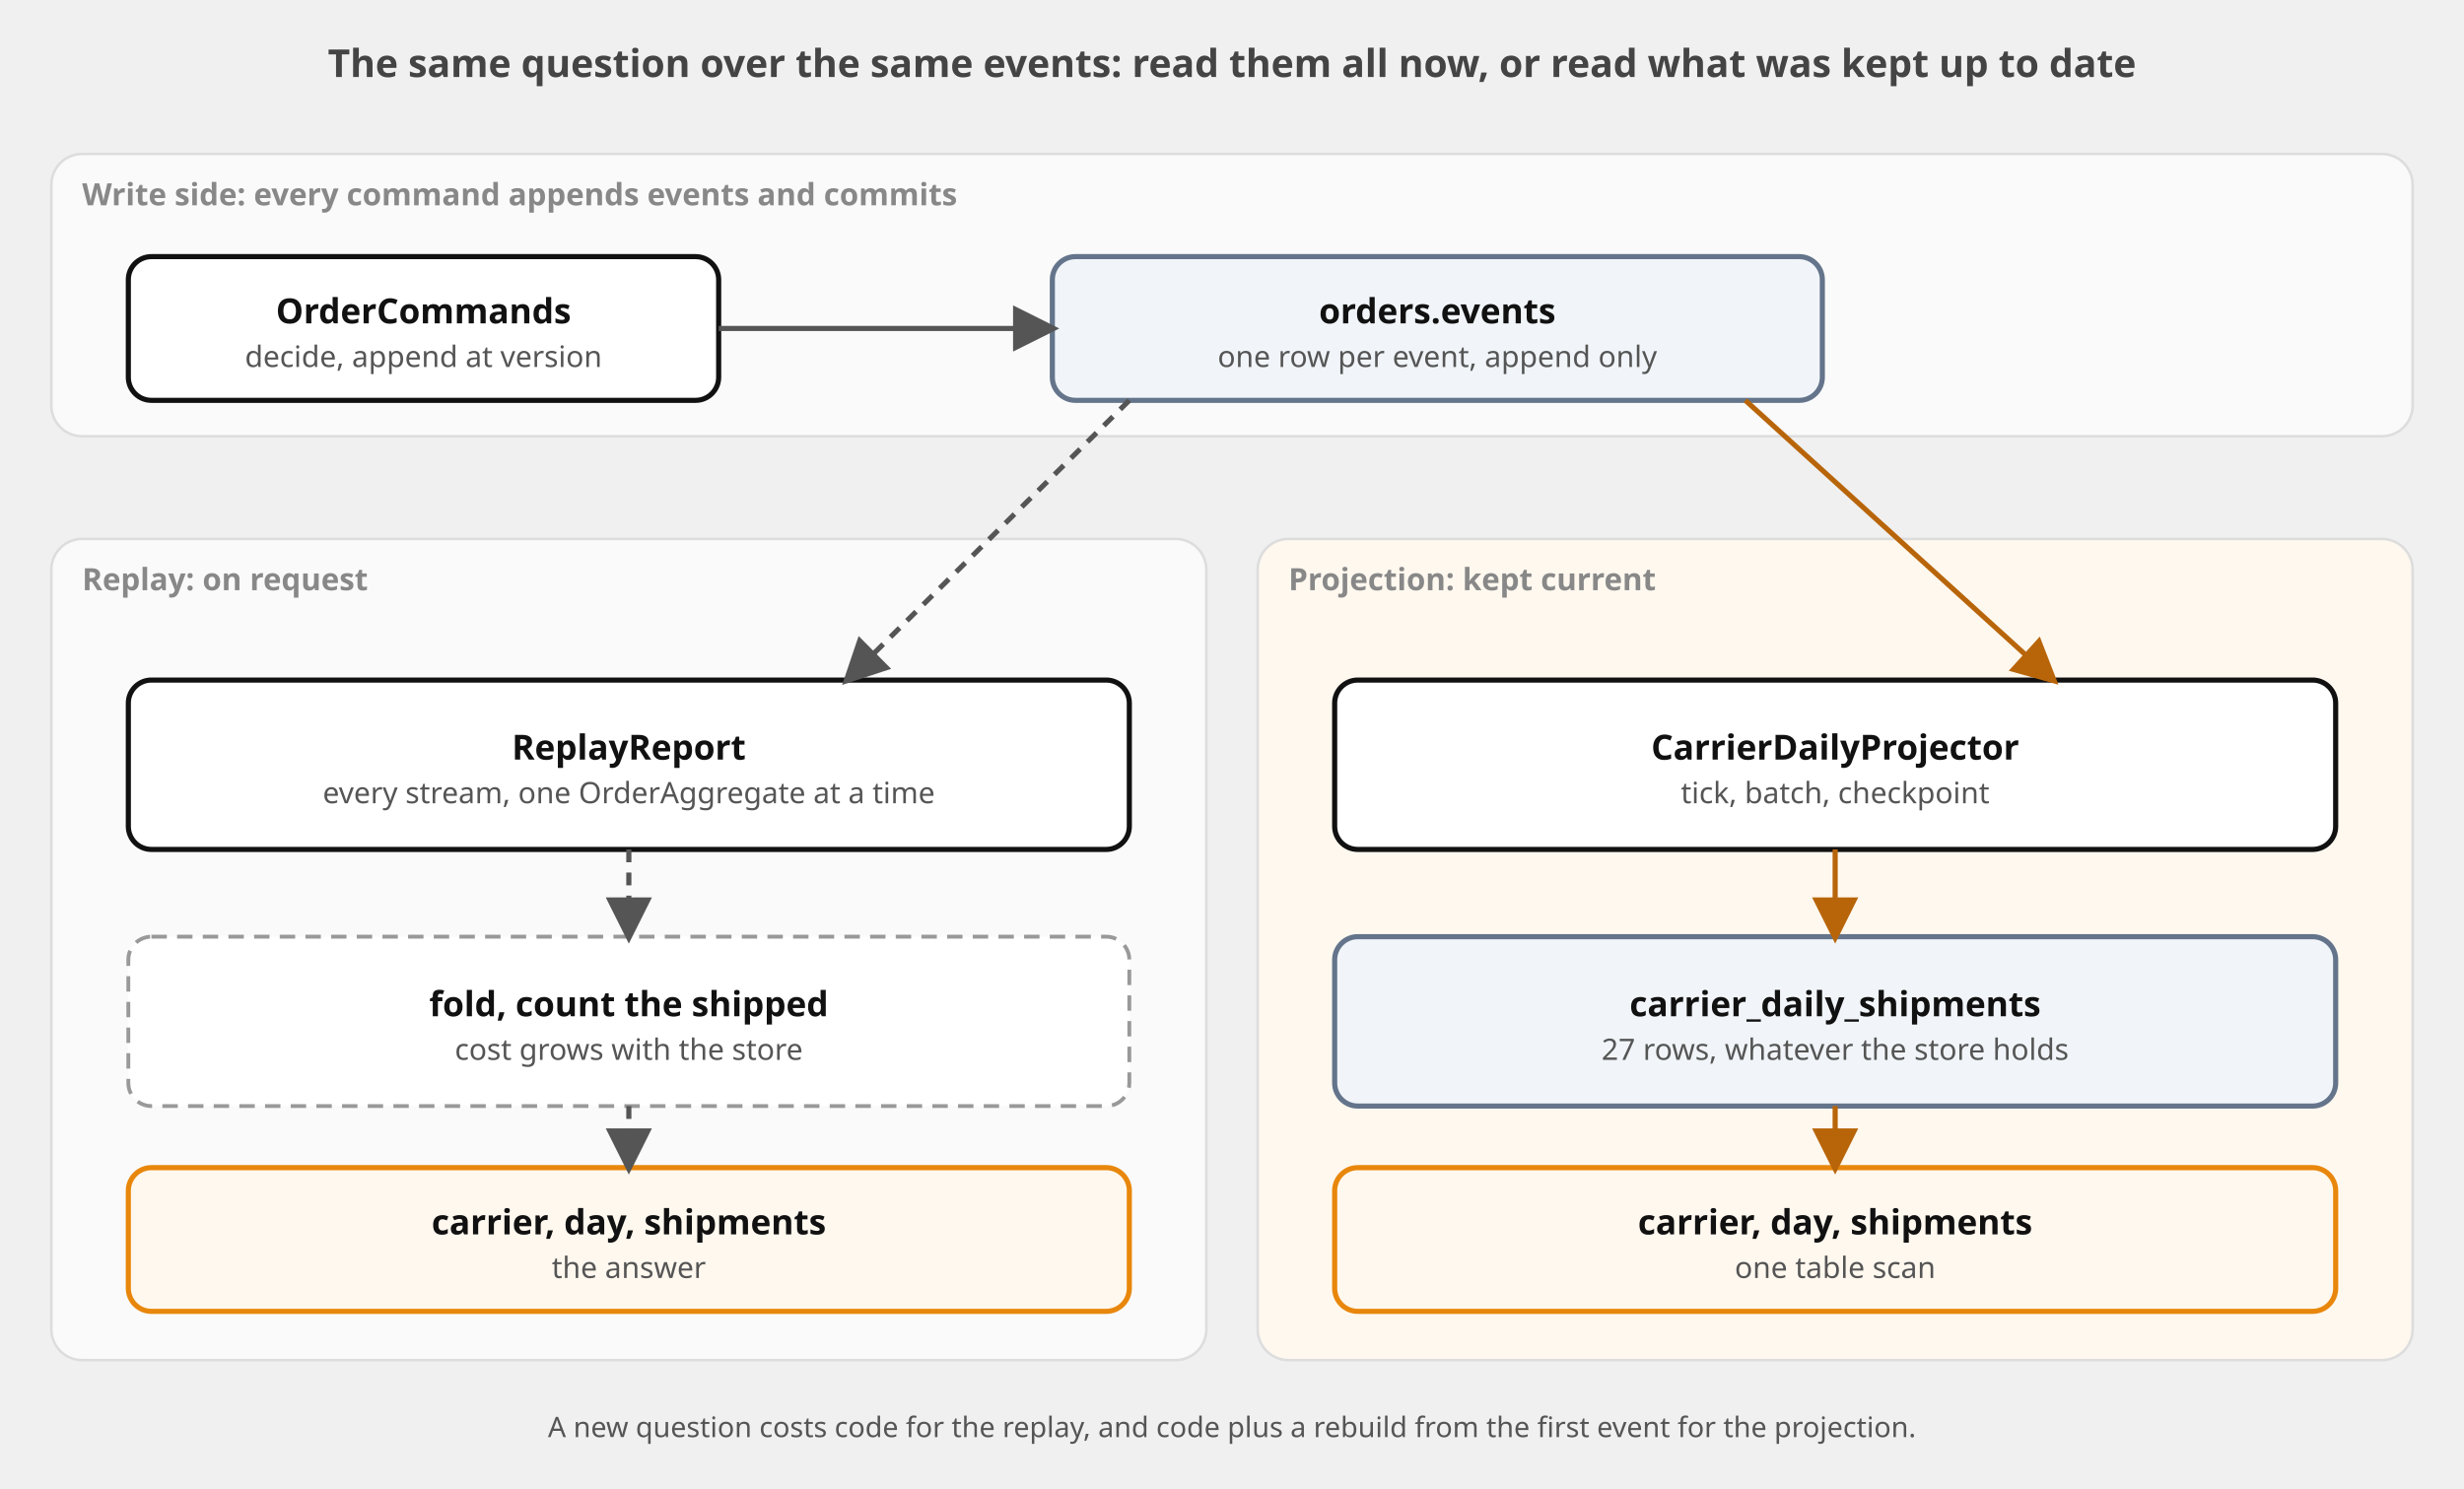
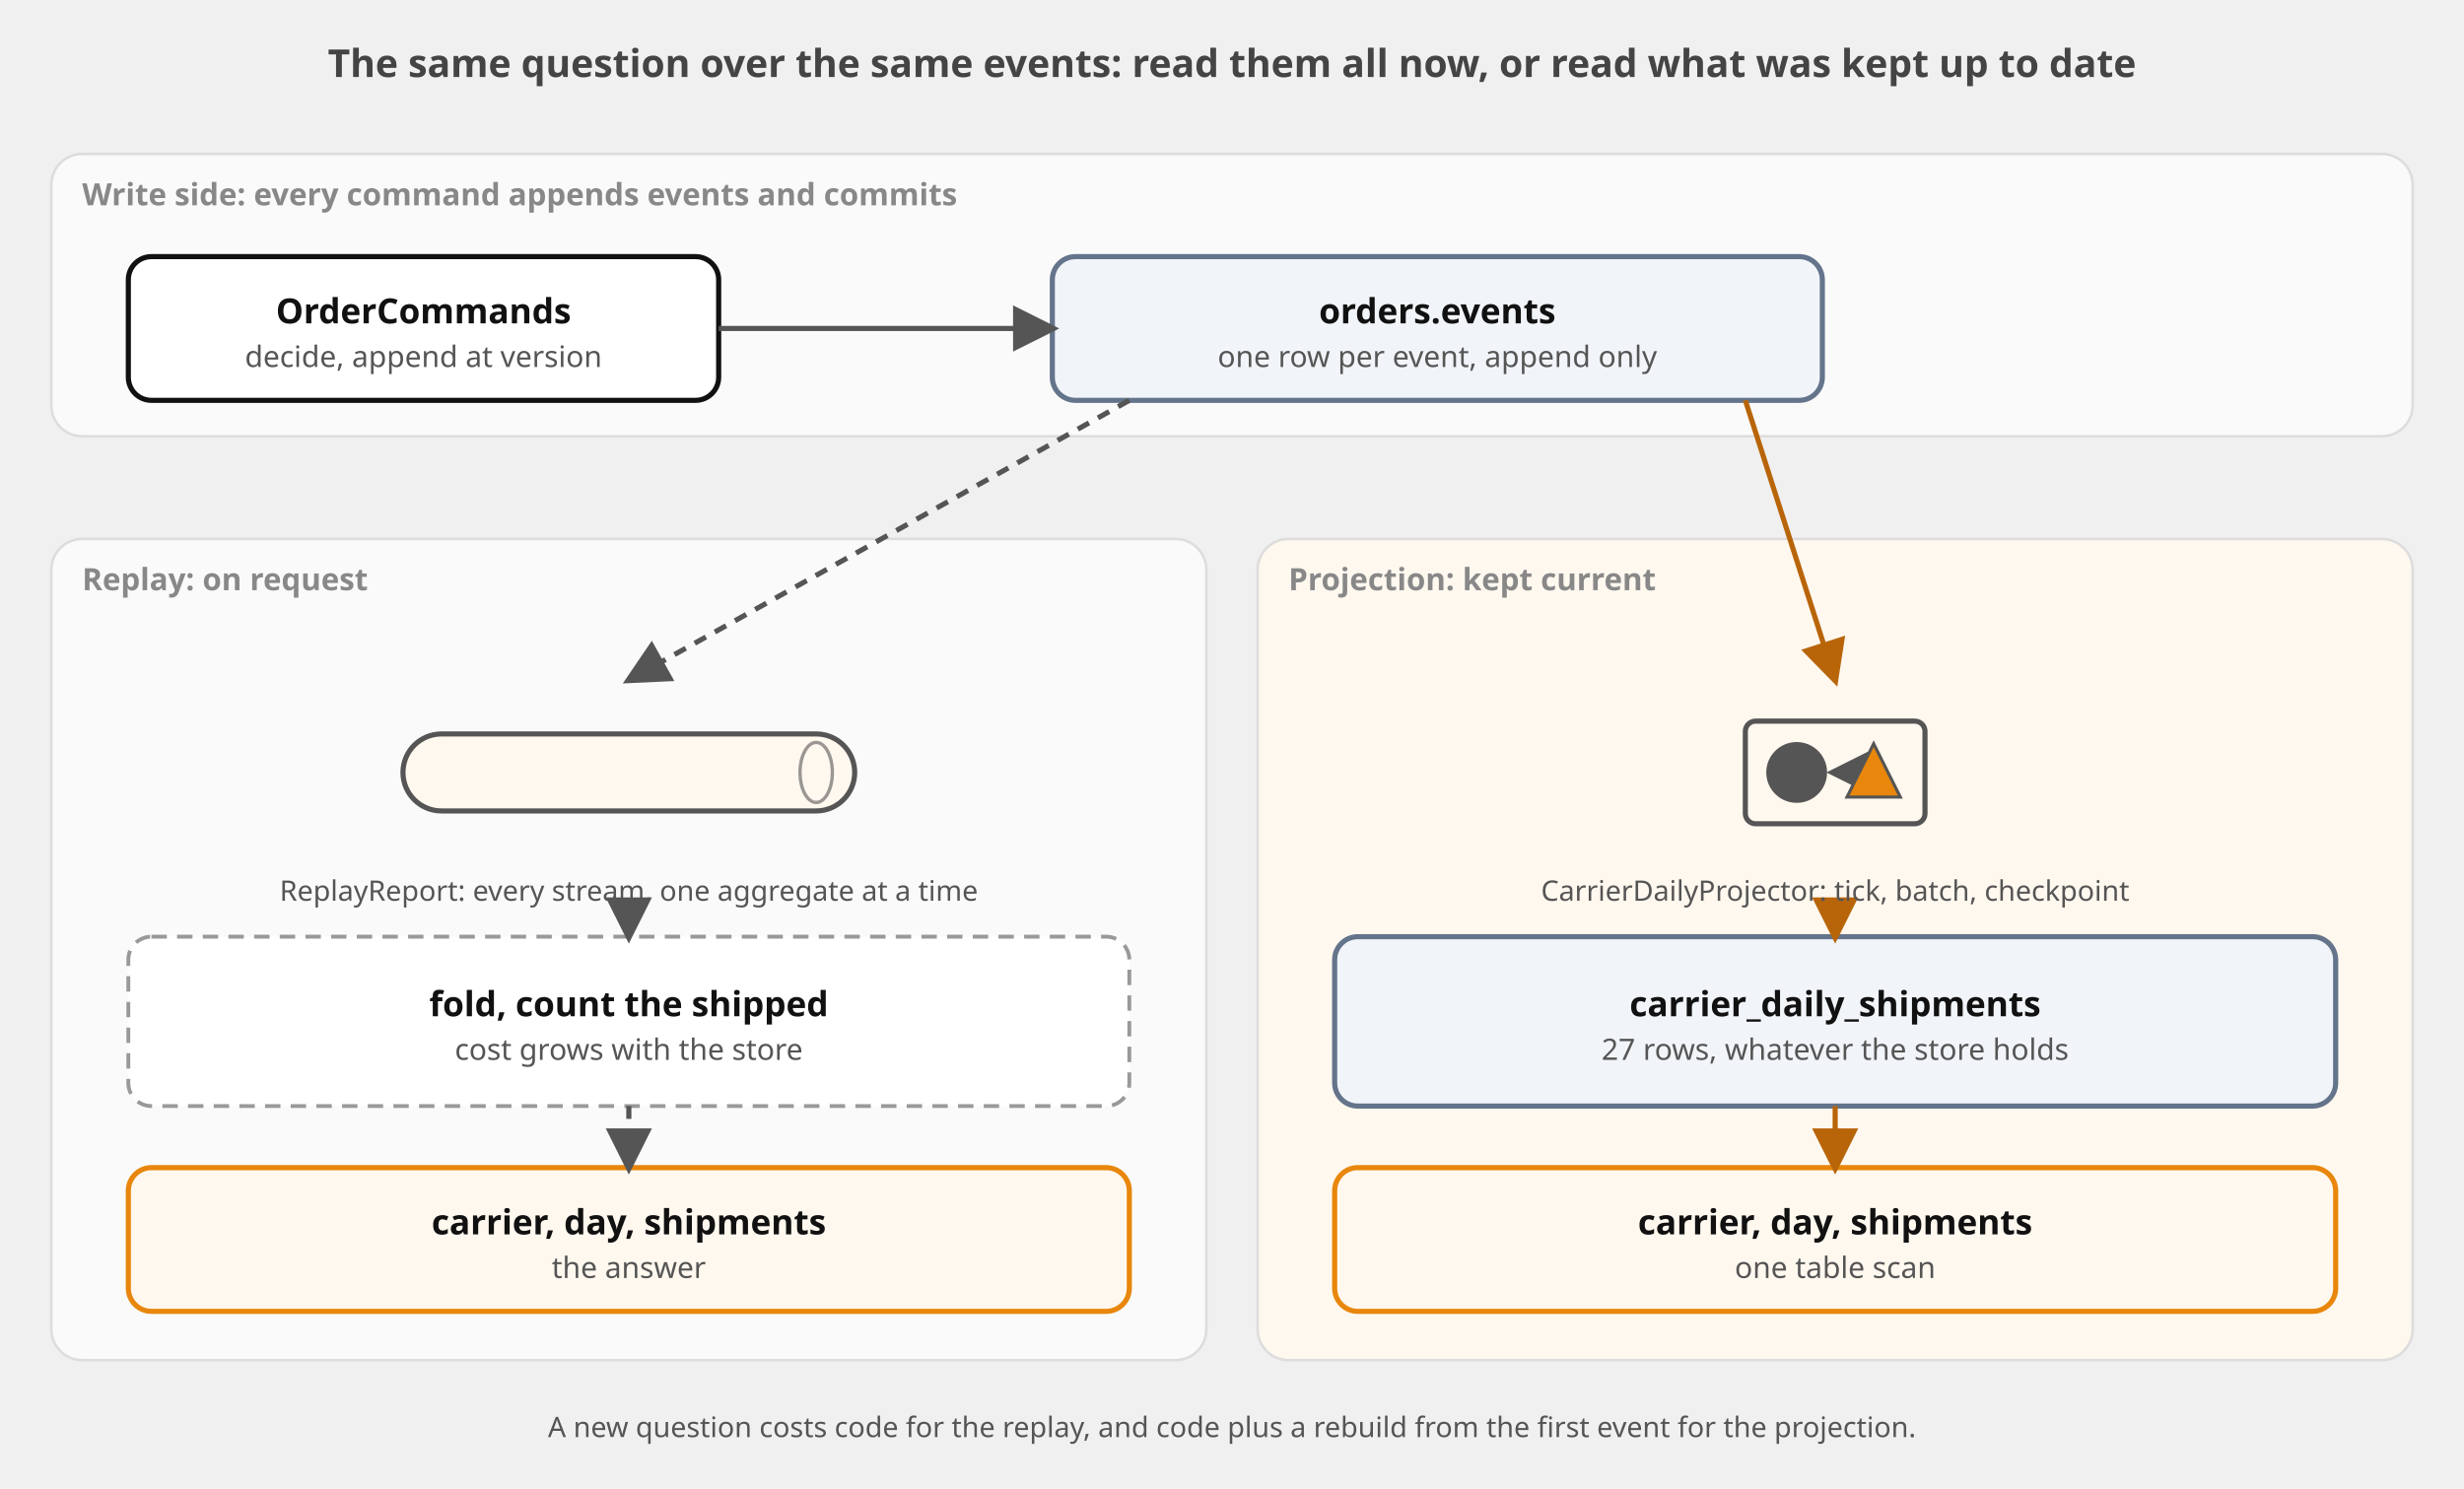
<svg xmlns="http://www.w3.org/2000/svg" viewBox="0 0 960 580" font-family="'Red Hat Text', system-ui, sans-serif" role="img">
  <defs>
    <marker id="a" viewBox="0 0 10 10" refX="8.5" refY="5" markerWidth="9" markerHeight="9" orient="auto-start-reverse">
      <path d="M0,0 L10,5 L0,10 z" fill="#555" />
    </marker>
    <marker id="am" viewBox="0 0 10 10" refX="8.5" refY="5" markerWidth="9" markerHeight="9" orient="auto-start-reverse">
      <path d="M0,0 L10,5 L0,10 z" fill="#b8650a" />
    </marker>
  </defs>
  <rect x="20" y="60" width="920" height="110" rx="12" fill="#fafafa" stroke="#ddd" />
  <text x="32" y="80" font-size="12" font-weight="700" fill="#888">Write side: every command appends events and commits</text>
  <rect x="20" y="210" width="450" height="320" rx="12" fill="#fafafa" stroke="#ddd" />
  <text x="32" y="230" font-size="12" font-weight="700" fill="#888">Replay: on request</text>
  <rect x="490" y="210" width="450" height="320" rx="12" fill="#fff8ef" stroke="#ddd" />
  <text x="502" y="230" font-size="12" font-weight="700" fill="#888">Projection: kept current</text>
  <rect x="50" y="100" width="230" height="56" rx="9" fill="#ffffff" stroke="#111111" stroke-width="2" />
  <text x="165.0" y="126.0" font-size="13.5" font-weight="700" fill="#111111" text-anchor="middle">OrderCommands</text>
  <text x="165.0" y="143.0" font-size="11.5" fill="#555555" text-anchor="middle">decide, append at version</text>
  <rect x="410" y="100" width="300" height="56" rx="9" fill="#f1f5f9" stroke="#64748b" stroke-width="2" />
  <text x="560.0" y="126.0" font-size="13.5" font-weight="700" fill="#111111" text-anchor="middle">orders.events</text>
  <text x="560.0" y="143.0" font-size="11.5" fill="#555555" text-anchor="middle">one row per event, append only</text>
-   <rect x="50" y="265" width="390" height="66" rx="9" fill="#ffffff" stroke="#111111" stroke-width="2" />
-   <text x="245.0" y="296.0" font-size="13.5" font-weight="700" fill="#111111" text-anchor="middle">ReplayReport</text>
-   <text x="245.0" y="313.0" font-size="11.5" fill="#555555" text-anchor="middle">every stream, one OrderAggregate at a time</text>
  <rect x="50" y="365" width="390" height="66" rx="9" fill="#ffffff" stroke="#999999" stroke-width="1.5" stroke-dasharray="6 4" />
  <text x="245.0" y="396.0" font-size="13.5" font-weight="700" fill="#111111" text-anchor="middle">fold, count the shipped</text>
  <text x="245.0" y="413.0" font-size="11.5" fill="#555555" text-anchor="middle">cost grows with the store</text>
  <rect x="50" y="455" width="390" height="56" rx="9" fill="#fff8ef" stroke="#e8870c" stroke-width="2" />
  <text x="245.0" y="481.0" font-size="13.5" font-weight="700" fill="#111111" text-anchor="middle">carrier, day, shipments</text>
  <text x="245.0" y="498.0" font-size="11.5" fill="#555555" text-anchor="middle">the answer</text>
-   <rect x="520" y="265" width="390" height="66" rx="9" fill="#ffffff" stroke="#111111" stroke-width="2" />
-   <text x="715.0" y="296.0" font-size="13.5" font-weight="700" fill="#111111" text-anchor="middle">CarrierDailyProjector</text>
-   <text x="715.0" y="313.0" font-size="11.5" fill="#555555" text-anchor="middle">tick, batch, checkpoint</text>
  <rect x="520" y="365" width="390" height="66" rx="9" fill="#f1f5f9" stroke="#64748b" stroke-width="2" />
  <text x="715.0" y="396.0" font-size="13.5" font-weight="700" fill="#111111" text-anchor="middle">carrier_daily_shipments</text>
  <text x="715.0" y="413.0" font-size="11.5" fill="#555555" text-anchor="middle">27 rows, whatever the store holds</text>
  <rect x="520" y="455" width="390" height="56" rx="9" fill="#fff8ef" stroke="#e8870c" stroke-width="2" />
  <text x="715.0" y="481.0" font-size="13.5" font-weight="700" fill="#111111" text-anchor="middle">carrier, day, shipments</text>
  <text x="715.0" y="498.0" font-size="11.5" fill="#555555" text-anchor="middle">one table scan</text>
  <path d="M280,128 L410,128" fill="none" stroke="#555" stroke-width="2" marker-end="url(#a)" />
-   <path d="M440,156 L330,265" fill="none" stroke="#555" stroke-width="2" stroke-dasharray="5 4" marker-end="url(#a)" />
-   <path d="M245,331 L245,365" fill="none" stroke="#555" stroke-width="2" stroke-dasharray="5 4" marker-end="url(#a)" />
+   <path d="M440,156 L245,265" fill="none" stroke="#555" stroke-width="2" stroke-dasharray="5 4" marker-end="url(#a)" />
+   <path d="M245,355 L245,365" fill="none" stroke="#555" stroke-width="2" stroke-dasharray="5 4" marker-end="url(#a)" />
  <path d="M245,431 L245,455" fill="none" stroke="#555" stroke-width="2" stroke-dasharray="5 4" marker-end="url(#a)" />
-   <path d="M680,156 L800,265" fill="none" stroke="#b8650a" stroke-width="2" marker-end="url(#am)" />
-   <path d="M715,331 L715,365" fill="none" stroke="#b8650a" stroke-width="2" marker-end="url(#am)" />
+   <path d="M680,156 L715,265" fill="none" stroke="#b8650a" stroke-width="2" marker-end="url(#am)" />
+   <path d="M715,355 L715,365" fill="none" stroke="#b8650a" stroke-width="2" marker-end="url(#am)" />
  <path d="M715,431 L715,455" fill="none" stroke="#b8650a" stroke-width="2" marker-end="url(#am)" />
  <text x="480" y="30" font-size="15" fill="#444444" text-anchor="middle" font-weight="700">The same question over the same events: read them all now, or read what was kept up to date</text>
  <text x="480" y="560" font-size="11" fill="#555555" text-anchor="middle">A new question costs code for the replay, and code plus a rebuild from the first event for the projection.</text>
+   <rect x="157.0" y="286.0" width="176.0" height="30.0" rx="15.0" fill="#fff8ef" stroke="#555555" stroke-width="2" />
+   <ellipse cx="318.0" cy="301.0" rx="6.3" ry="11.7" fill="none" stroke="#555555" stroke-width="1.3" opacity="0.6" />
+   <text x="245.0" y="351.0" font-size="11" fill="#555555" text-anchor="middle">ReplayReport: every stream, one aggregate at a time</text>
+   <rect x="680.0" y="281.0" width="70.0" height="40.0" rx="4" fill="#fff8ef" stroke="#555555" stroke-width="2" />
+   <circle cx="700.0" cy="301.0" r="11.2" fill="#555555" stroke="#555555" stroke-width="1.3" />
+   <path d="M716.0,301.0 L714.0,301.0" fill="none" stroke="#555555" stroke-width="1.8" marker-end="url(#a)" />
+   <path d="M730.0,289.8 L740.4,310.6 L719.6,310.6 Z" fill="#e8870c" stroke="#555555" stroke-width="1.2" />
+   <text x="715.0" y="351.0" font-size="11" fill="#555555" text-anchor="middle">CarrierDailyProjector: tick, batch, checkpoint</text>
</svg>
